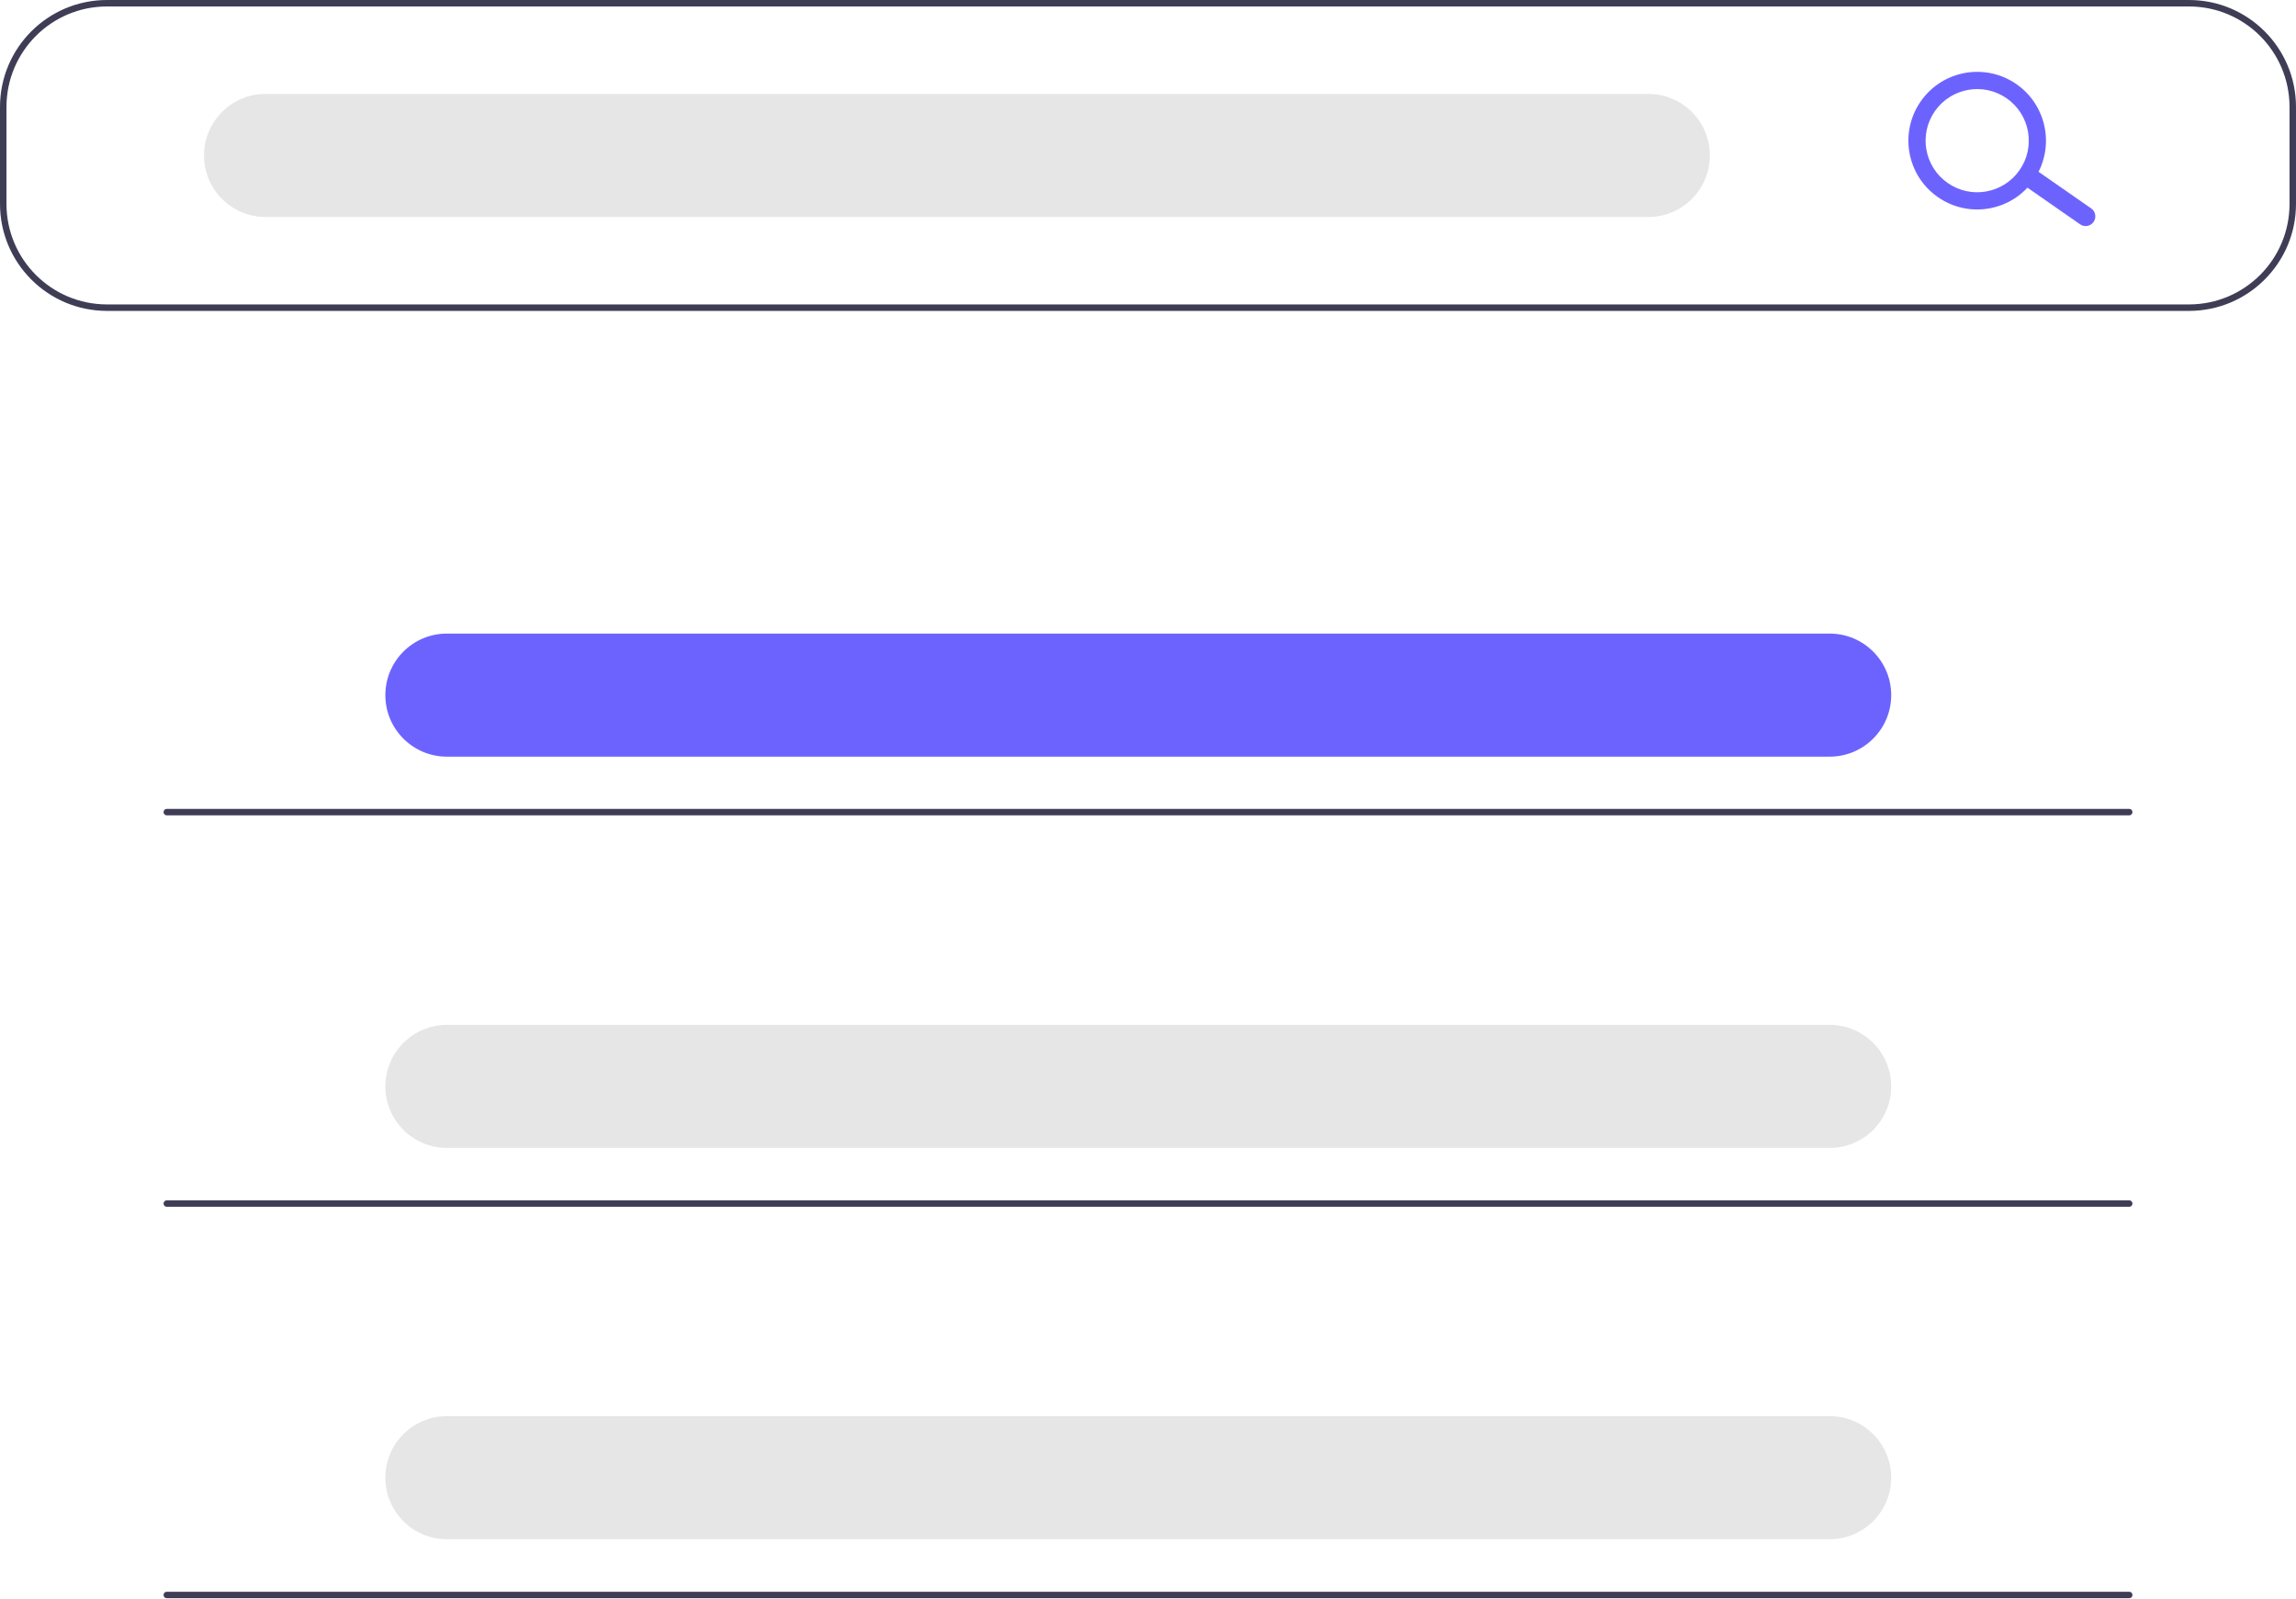
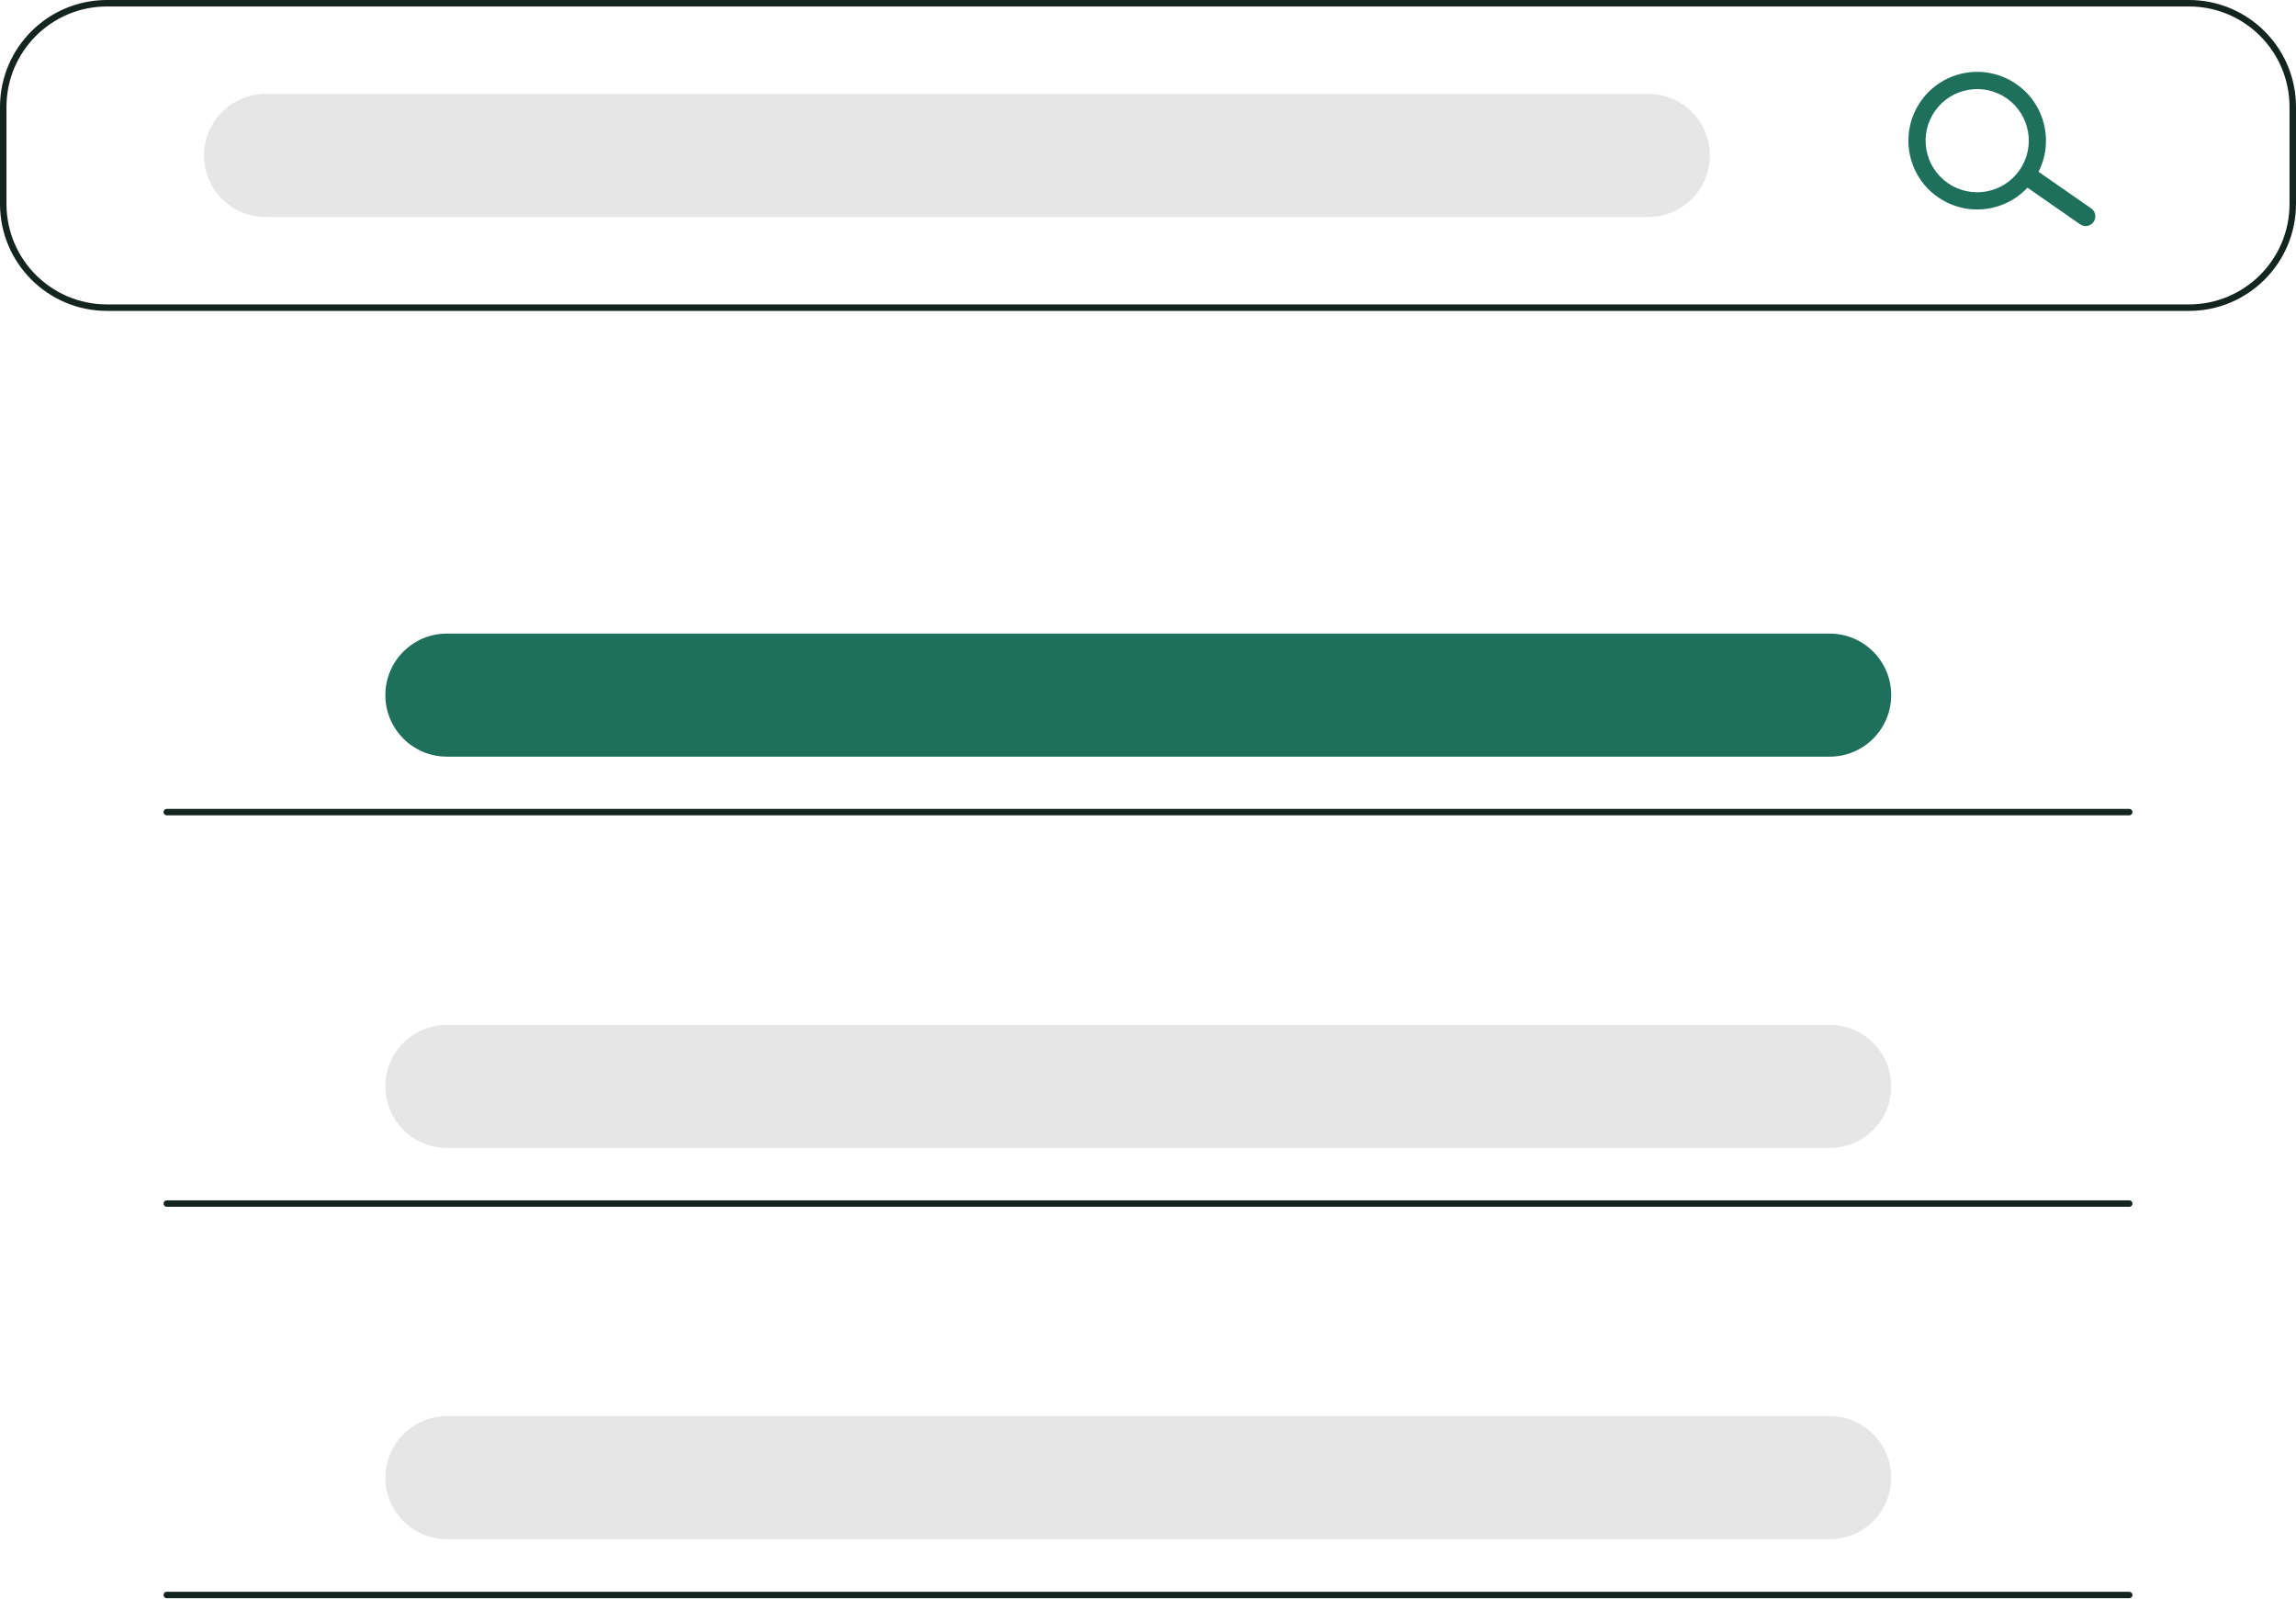
<svg xmlns="http://www.w3.org/2000/svg" id="a43d747c-6876-4129-84aa-b1e8252c37ae" data-name="Layer 1" width="643" height="447.57" viewBox="0 0 643 447.57">
-   <path d="M891.623,313.021H308.48a29.962,29.962,0,0,1-29.928-29.928V255.885a29.962,29.962,0,0,1,29.928-29.928H891.623a29.962,29.962,0,0,1,29.928,29.928v27.207A29.962,29.962,0,0,1,891.623,313.021ZM308.48,227.771a28.146,28.146,0,0,0-28.114,28.114v27.207a28.146,28.146,0,0,0,28.114,28.114H891.623a28.146,28.146,0,0,0,28.114-28.114V255.885a28.146,28.146,0,0,0-28.114-28.114Z" transform="translate(-278.5516 -225.9571)" fill="#3f3d56" />
+   <path d="M891.623,313.021H308.48a29.962,29.962,0,0,1-29.928-29.928V255.885a29.962,29.962,0,0,1,29.928-29.928H891.623a29.962,29.962,0,0,1,29.928,29.928v27.207A29.962,29.962,0,0,1,891.623,313.021ZM308.48,227.771a28.146,28.146,0,0,0-28.114,28.114v27.207a28.146,28.146,0,0,0,28.114,28.114H891.623a28.146,28.146,0,0,0,28.114-28.114V255.885a28.146,28.146,0,0,0-28.114-28.114Z" transform="translate(-278.5516 -225.9571)" fill="#14241F" />
  <rect x="57.135" y="26.3" width="421.714" height="34.463" rx="17.231" fill="#e6e6e6" />
-   <rect x="107.922" y="177.43" width="421.714" height="34.463" rx="17.231" fill="#6c63ff" />
+   <rect x="107.922" y="177.43" width="421.714" height="34.463" rx="17.231" fill="#1E6F5C" />
  <rect x="107.922" y="287.004" width="421.714" height="34.463" rx="17.231" fill="#e6e6e6" />
  <rect x="107.922" y="396.578" width="421.714" height="34.463" rx="17.231" fill="#e6e6e6" />
-   <path d="M864.864,288.104a2.714,2.714,0,0,1-3.78.667l-14.807-10.303a2.714,2.714,0,1,1,3.113-4.446l14.807,10.303A2.714,2.714,0,0,1,864.864,288.104Z" transform="translate(-278.5516 -225.9571)" fill="#6c63ff" />
-   <path d="M848.054,276.399a19.267,19.267,0,1,1-4.732-26.833A19.289,19.289,0,0,1,848.054,276.399Zm-27.619-19.339a14.45,14.45,0,1,0,20.125-3.549A14.466,14.466,0,0,0,820.435,257.06Z" transform="translate(-278.5516 -225.9571)" fill="#6c63ff" />
-   <path d="M874.846,454.289H325.257a.907.907,0,1,1,0-1.814H874.846a.907.907,0,1,1,0,1.814Z" transform="translate(-278.5516 -225.9571)" fill="#3f3d56" />
-   <path d="M874.846,563.909H325.257a.907.907,0,0,1,0-1.814H874.846a.907.907,0,0,1,0,1.814Z" transform="translate(-278.5516 -225.9571)" fill="#3f3d56" />
-   <path d="M874.846,673.527H325.257a.907.907,0,0,1,0-1.814H874.846a.907.907,0,1,1,0,1.814Z" transform="translate(-278.5516 -225.9571)" fill="#3f3d56" />
+   <path d="M864.864,288.104a2.714,2.714,0,0,1-3.78.667l-14.807-10.303a2.714,2.714,0,1,1,3.113-4.446l14.807,10.303A2.714,2.714,0,0,1,864.864,288.104Z" transform="translate(-278.5516 -225.9571)" fill="#1E6F5C" />
+   <path d="M848.054,276.399a19.267,19.267,0,1,1-4.732-26.833A19.289,19.289,0,0,1,848.054,276.399Zm-27.619-19.339a14.45,14.45,0,1,0,20.125-3.549A14.466,14.466,0,0,0,820.435,257.06Z" transform="translate(-278.5516 -225.9571)" fill="#1E6F5C" />
+   <path d="M874.846,454.289H325.257a.907.907,0,1,1,0-1.814H874.846a.907.907,0,1,1,0,1.814Z" transform="translate(-278.5516 -225.9571)" fill="#14241F" />
+   <path d="M874.846,563.909H325.257a.907.907,0,0,1,0-1.814H874.846a.907.907,0,0,1,0,1.814Z" transform="translate(-278.5516 -225.9571)" fill="#14241F" />
+   <path d="M874.846,673.527H325.257a.907.907,0,0,1,0-1.814H874.846a.907.907,0,1,1,0,1.814Z" transform="translate(-278.5516 -225.9571)" fill="#14241F" />
</svg>
